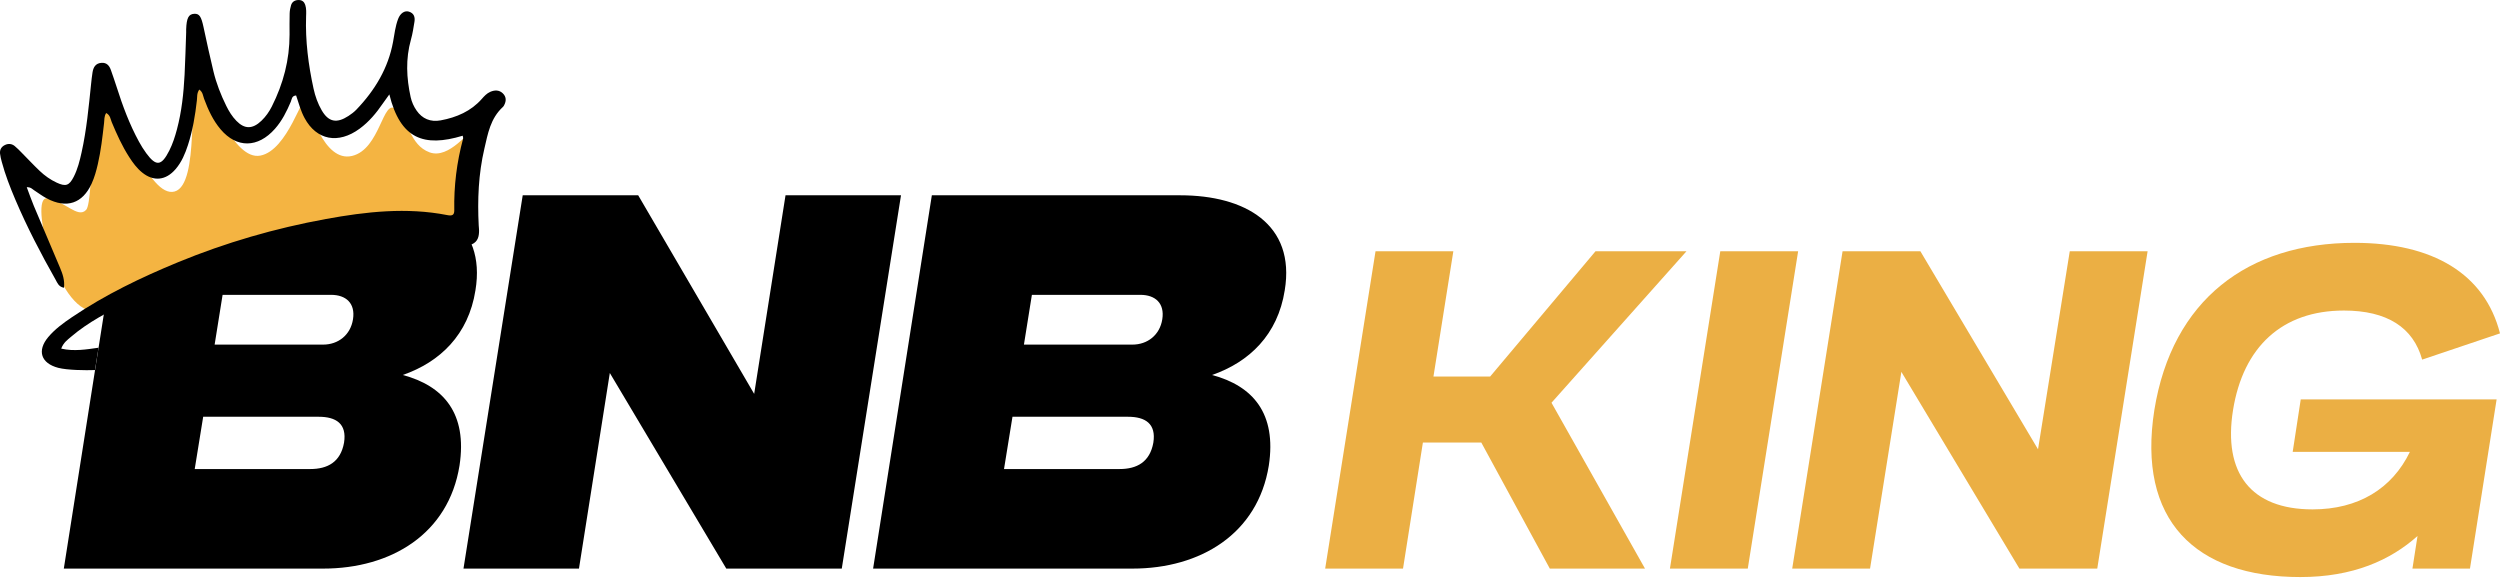
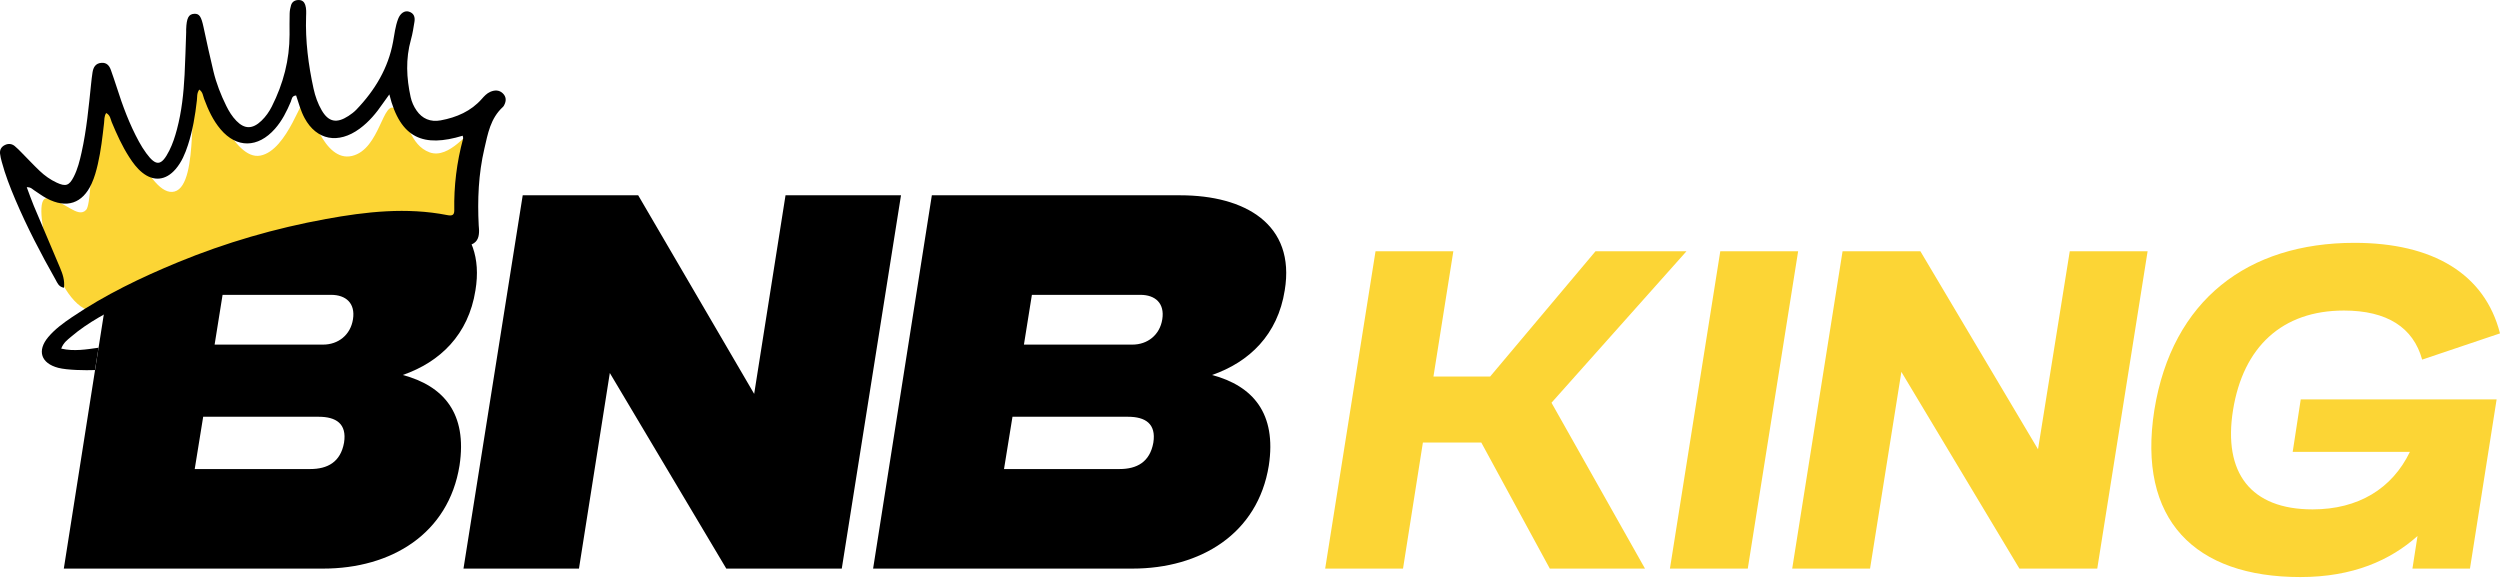
<svg xmlns="http://www.w3.org/2000/svg" id="_图层_2" data-name="图层 2" viewBox="0 0 1309.32 302.22">
  <defs>
    <style>
      .cls-1 {
-         fill: #ebaf44;
-       }
- 
-       .cls-2 {
-         fill: #f4b442;
+         fill: #fcd535;
      }
    </style>
  </defs>
  <g id="crown_doodle_line" data-name="crown doodle line">
+     <path d="M64.18,102.28h130.08c33.89,0,60.48,15.12,54.74,49.79-3.65,23.2-18.51,37.54-38.06,44.32,21.38,5.73,33.89,20.07,29.72,47.44-5.74,35.71-35.71,53.96-71.43,53.96H33.42l30.76-195.51ZM106.41,218.28l-4.43,27.37h60.48c9.12,0,15.9-3.65,17.73-13.82,1.56-9.91-4.17-13.56-13.29-13.56h-60.48ZM116.57,154.41l-4.17,26.07h56.83c7.82,0,14.34-4.95,15.64-13.29,1.3-8.34-3.65-12.77-11.47-12.77h-56.83Z" />
+     <path d="M273.76,102.28h60.48l60.74,104.01,16.42-104.01h60.48l-31.02,195.51h-60.48l-61-102.45-16.16,102.45h-60.48l31.02-195.51Z" />
+     <path d="M488.03,102.28h130.08c33.89,0,60.48,15.12,54.74,49.79-3.65,23.2-18.51,37.54-38.06,44.32,21.38,5.73,33.89,20.07,29.72,47.44-5.74,35.71-35.71,53.96-71.43,53.96h-135.81l30.76-195.51ZM530.26,218.28l-4.43,27.37h60.48c9.12,0,15.9-3.65,17.73-13.82,1.56-9.91-4.17-13.56-13.29-13.56h-60.48ZM540.43,154.41l-4.17,26.07h56.83c7.82,0,14.34-4.95,15.64-13.29,1.3-8.34-3.65-12.77-11.47-12.77h-56.83Z" />
+     <path class="cls-1" d="M720.38,131.61h40.77l-10.41,65.59h29.69l55.17-65.59h47.64l-70.68,79.32,48.97,86.86h-49.85l-35.89-66.03h-30.58l-10.41,66.03h-40.77l26.37-166.18Z" />
+     <path class="cls-1" d="M900.96,131.61h40.77l-26.37,166.18h-40.77l26.37-166.18Z" />
+     <path class="cls-1" d="M965,131.61h40.77l61.6,103.7,16.62-103.7h40.77l-26.37,166.18h-40.77l-61.82-103.03-16.4,103.03h-40.77l26.37-166.18Z" />
+     <path class="cls-1" d="M1204.96,209.16h102.59l-13.96,88.63h-30.13l2.66-17.06c-14.18,12.63-33.68,21.49-61.38,21.49-55.17,0-85.53-29.91-76.44-87.52,9.31-57.61,48.97-87.52,104.8-87.52,40.99,0,68.25,16.17,76.22,47.42l-40.77,13.74c-4.65-16.84-18.39-25.7-40.99-25.7-32.35,0-52.73,19.06-58.05,52.07-5.32,33.01,9.31,52.07,41.66,52.07,23.93,0,41.66-10.86,50.96-30.13h-61.38l4.21-27.47Z" />
    <g>
-       <path d="M64.18,102.28H194.26c33.89,0,60.48,15.12,54.74,49.79-3.65,23.2-18.51,37.54-38.06,44.32,21.38,5.73,33.89,20.07,29.72,47.44-5.74,35.71-35.71,53.96-71.43,53.96H33.42l30.76-195.51Zm42.23,116l-4.43,27.37h60.48c9.12,0,15.9-3.65,17.73-13.82,1.56-9.91-4.17-13.56-13.29-13.56h-60.48Zm10.17-63.87l-4.17,26.07h56.83c7.82,0,14.34-4.95,15.64-13.29,1.3-8.34-3.65-12.77-11.47-12.77h-56.83Z" />
-       <path d="M273.76,102.28h60.48l60.74,104.01,16.42-104.01h60.48l-31.02,195.51h-60.48l-61-102.45-16.16,102.45h-60.48l31.02-195.51Z" />
-       <path d="M488.03,102.28h130.08c33.89,0,60.48,15.12,54.74,49.79-3.65,23.2-18.51,37.54-38.06,44.32,21.38,5.73,33.89,20.07,29.72,47.44-5.74,35.71-35.71,53.96-71.43,53.96h-135.81l30.76-195.51Zm42.23,116l-4.43,27.37h60.48c9.12,0,15.9-3.65,17.73-13.82,1.56-9.91-4.17-13.56-13.29-13.56h-60.48Zm10.17-63.87l-4.17,26.07h56.83c7.82,0,14.34-4.95,15.64-13.29,1.3-8.34-3.65-12.77-11.47-12.77h-56.83Z" />
-       <path class="cls-1" d="M720.38,131.61h40.77l-10.41,65.59h29.69l55.17-65.59h47.64l-70.68,79.32,48.97,86.86h-49.85l-35.89-66.03h-30.58l-10.41,66.03h-40.77l26.37-166.18Z" />
-       <path class="cls-1" d="M900.96,131.61h40.77l-26.37,166.18h-40.77l26.37-166.18Z" />
-       <path class="cls-1" d="M965,131.61h40.77l61.6,103.7,16.62-103.7h40.77l-26.37,166.18h-40.77l-61.82-103.03-16.4,103.03h-40.77l26.37-166.18Z" />
-       <path class="cls-1" d="M1204.96,209.16h102.59l-13.96,88.63h-30.13l2.66-17.06c-14.18,12.63-33.68,21.49-61.38,21.49-55.17,0-85.53-29.91-76.44-87.52,9.31-57.61,48.97-87.52,104.8-87.52,40.99,0,68.25,16.17,76.22,47.42l-40.77,13.74c-4.65-16.84-18.39-25.7-40.99-25.7-32.35,0-52.73,19.06-58.05,52.07-5.32,33.01,9.31,52.07,41.66,52.07,23.93,0,41.66-10.86,50.96-30.13h-61.38l4.21-27.47Z" />
-     </g>
-     <g>
-       <path class="cls-2" d="M49.36,162.94c-19.81,.2-34.02-60.04-24.84-59.02,9.18,1.02,16.27,10.8,20.61,5.97,4.34-4.83,1.74-68.44,9.98-59.56,8.24,8.87,22.88,53.76,36.37,49.96,13.49-3.8,6.35-55.09,12.87-53.34,6.52,1.74,17.6,37.29,32.01,34.54,14.42-2.75,22.33-33.21,23.97-29.15,1.64,4.07,9.08,32.84,24,29.34,14.92-3.5,16.12-30.49,23.01-24.47,6.89,6.01,7.12,18.67,17.62,22.57s21.01-12.56,21.72-9.55-7.11,45.54-7.11,45.54c0,0-33.87-13.03-108.6,12.77-74.73,25.8-81.61,34.41-81.61,34.41Z" />
-       <path d="M49.74,193.81c-4.94,.19-14.48,.07-19.25-1.17-9.03-2.37-11.2-8.96-5.25-16.07,3.5-4.17,7.94-7.41,12.5-10.49,17.31-11.7,36.11-20.75,55.52-28.75,24.98-10.29,50.82-17.77,77.41-22.63,21.12-3.86,42.33-6.21,63.5-2.06,2.42,.48,3.8,.22,3.75-2.54-.24-12.61,1.27-25.09,4.61-37.43,.13-.49-.12-1.05-.2-1.59-20.3,6.16-32.67,1.7-38.42-21.64-1.3,1.81-2.4,3.28-3.43,4.78-3.37,4.92-7.14,9.51-12.11,13.16-11.22,8.25-22.58,6.05-28.85-5.54-2.03-3.75-3.09-7.84-4.44-11.85-2.37,.19-2.24,2.05-2.77,3.27-2.15,5.06-4.57,9.97-8.33,14.22-8.91,10.08-20.01,10.2-28.42,.28-4.03-4.76-6.54-10.29-8.67-16.01-.6-1.62-.65-3.57-2.54-4.82-1.34,1.94-1.03,3.82-1.23,5.58-.89,7.94-2.19,15.81-4.7,23.5-1.46,4.47-3.26,8.84-6.46,12.57-5.11,5.96-11.54,6.61-17.49,1.78-2.82-2.28-4.9-5.14-6.81-8.11-3.73-5.79-6.53-12-9.15-18.3-.68-1.64-.73-3.64-2.91-4.76-1.11,1.75-.91,3.58-1.11,5.33-.82,7.18-1.62,14.36-3.26,21.46-.8,3.46-1.73,6.88-3.23,10.16-4.76,10.45-13.11,13.25-23.49,7.78-2.36-1.24-4.47-2.88-6.72-4.32-.92-.59-1.59-1.6-3.78-1.56,1.3,3.45,2.39,6.64,3.69,9.74,4.56,10.87,9.23,21.7,13.79,32.57,1.34,3.19,2.47,6.46,2.02,10.36-2.82-.5-3.46-2.58-4.37-4.18-7.74-13.68-14.99-27.59-21.12-42.02-2.74-6.45-5.28-12.97-7.09-19.73-.38-1.42-.76-2.85-.91-4.31-.21-2.01,.65-3.65,2.68-4.58,1.79-.82,3.54-.58,4.97,.57,1.32,1.06,2.47,2.3,3.66,3.49,3.17,3.19,6.22,6.49,9.49,9.59,2.59,2.46,5.54,4.57,8.89,6.12,4.69,2.18,6.52,1.58,8.88-3.01,2.09-4.08,3.16-8.44,4.13-12.81,2.64-11.85,3.73-23.84,4.98-35.81,.21-2.02,.43-4.05,.75-6.07,.4-2.56,1.47-4.78,4.63-5.05,2.84-.23,4.21,1.54,5,3.78,1.03,2.95,2.07,5.91,3.02,8.89,3.12,9.84,6.7,19.49,11.68,28.61,1.15,2.1,2.42,4.16,3.85,6.1,5.15,7,7.95,6.67,12.02-1.39,1.8-3.57,3-7.31,4.01-11.11,2.51-9.43,3.51-19.01,4.01-28.62,.38-7.38,.56-14.77,.83-22.15,.02-.55-.03-1.11,0-1.66,.21-5.91,1.26-7.95,4.18-8.13,2.73-.17,3.73,1.42,4.92,7,1.64,7.74,3.35,15.46,5.19,23.16,1.51,6.28,3.86,12.28,6.73,18.09,1.39,2.82,3.04,5.51,5.28,7.81,4.3,4.43,8.48,4.41,13.14-.06,2.26-2.17,4.03-4.7,5.4-7.41,6.06-12.01,9.32-24.55,9.31-37.7,0-3.69-.06-7.38,.05-11.07,.04-1.46,.31-2.96,.75-4.37,.57-1.82,2.09-2.71,4.08-2.67,1.8,.03,2.85,1.05,3.34,2.58,.63,1.96,.51,3.99,.44,6.03-.43,12.81,1.19,25.38,3.91,37.82,.87,3.97,2.22,7.81,4.27,11.34,3.56,6.11,7.82,6.99,14.01,2.95,1.47-.96,2.92-2.04,4.11-3.28,9.87-10.27,16.75-21.92,19.24-35.51,.74-4.02,1.17-8.1,2.64-11.99,1.15-3.03,3.43-4.55,5.67-3.86,2.7,.83,3.29,2.94,2.9,5.33-.5,3.11-.97,6.25-1.83,9.29-2.86,10.15-2.35,20.17-.16,30.16,.56,2.55,1.63,4.9,3.12,7.05,2.94,4.23,7.23,6.12,12.61,5.12,8.36-1.55,15.88-4.81,21.52-11.22,1.28-1.45,2.59-2.9,4.45-3.72,2.38-1.04,4.69-1,6.55,.77,1.83,1.76,1.92,3.9,.76,6.13-.17,.33-.35,.7-.63,.95-6.63,6.05-7.95,14.1-9.76,21.86-3.12,13.34-3.66,26.81-2.97,40.3,.05,.92,.18,1.84,.18,2.76-.01,2.9-.59,5.67-3.76,7.08-3.25,1.45-5.62-.05-7.8-2.15-3.43-3.31-8.14-4.17-12.73-5.07-11.43-2.23-23.08-2.24-34.72-1.03-50.29,5.2-96.87,21.23-140.17,46.56-5.09,2.98-9.99,6.26-14.45,10.07-1.9,1.62-4.04,3.1-5.21,6.25,6.66,1.56,13.41,.4,19.55-.47" />
+       <path class="cls-1" d="M49.36,162.94c-19.81.2-34.02-60.04-24.84-59.02,9.18,1.02,16.27,10.8,20.61,5.97,4.34-4.83,1.74-68.44,9.98-59.56,8.24,8.87,22.88,53.76,36.37,49.96,13.49-3.8,6.35-55.09,12.87-53.34,6.52,1.74,17.6,37.29,32.01,34.54,14.42-2.75,22.33-33.21,23.97-29.15,1.64,4.07,9.08,32.84,24,29.34,14.92-3.5,16.12-30.49,23.01-24.47,6.89,6.01,7.12,18.67,17.62,22.57s21.01-12.56,21.72-9.55c.71,3.01-7.11,45.54-7.11,45.54,0,0-33.87-13.03-108.6,12.77-74.73,25.8-81.61,34.41-81.61,34.41Z" />
+       <path d="M49.74,193.81c-4.94.19-14.48.07-19.25-1.17-9.03-2.37-11.2-8.96-5.25-16.07,3.5-4.17,7.94-7.41,12.5-10.49,17.31-11.7,36.11-20.75,55.52-28.75,24.98-10.29,50.82-17.77,77.41-22.63,21.12-3.86,42.33-6.21,63.5-2.06,2.42.48,3.8.22,3.75-2.54-.24-12.61,1.27-25.09,4.61-37.43.13-.49-.12-1.05-.2-1.59-20.3,6.16-32.67,1.7-38.42-21.64-1.3,1.81-2.4,3.28-3.43,4.78-3.37,4.92-7.14,9.51-12.11,13.16-11.22,8.25-22.58,6.05-28.85-5.54-2.03-3.75-3.09-7.84-4.44-11.85-2.37.19-2.24,2.05-2.77,3.27-2.15,5.06-4.57,9.97-8.33,14.22-8.91,10.08-20.01,10.2-28.42.28-4.03-4.76-6.54-10.29-8.67-16.01-.6-1.62-.65-3.57-2.54-4.82-1.34,1.94-1.03,3.82-1.23,5.58-.89,7.94-2.19,15.81-4.7,23.5-1.46,4.47-3.26,8.84-6.46,12.57-5.11,5.96-11.54,6.61-17.49,1.78-2.82-2.28-4.9-5.14-6.81-8.11-3.73-5.79-6.53-12-9.15-18.3-.68-1.64-.73-3.64-2.91-4.76-1.11,1.75-.91,3.58-1.11,5.33-.82,7.18-1.62,14.36-3.26,21.46-.8,3.46-1.73,6.88-3.23,10.16-4.76,10.45-13.11,13.25-23.49,7.78-2.36-1.24-4.47-2.88-6.72-4.32-.92-.59-1.59-1.6-3.78-1.56,1.3,3.45,2.39,6.64,3.69,9.74,4.56,10.87,9.23,21.7,13.79,32.57,1.34,3.19,2.47,6.46,2.02,10.36-2.82-.5-3.46-2.58-4.37-4.18-7.74-13.68-14.99-27.59-21.12-42.02-2.74-6.45-5.28-12.97-7.09-19.73-.38-1.42-.76-2.85-.91-4.31-.21-2.01.65-3.65,2.68-4.58,1.79-.82,3.54-.58,4.97.57,1.32,1.06,2.47,2.3,3.66,3.49,3.17,3.19,6.22,6.49,9.49,9.59,2.59,2.46,5.54,4.57,8.89,6.12,4.69,2.18,6.52,1.58,8.88-3.01,2.09-4.08,3.16-8.44,4.13-12.81,2.64-11.85,3.73-23.84,4.98-35.81.21-2.02.43-4.05.75-6.07.4-2.56,1.47-4.78,4.63-5.05,2.84-.23,4.21,1.54,5,3.78,1.03,2.95,2.07,5.91,3.02,8.89,3.12,9.84,6.7,19.49,11.68,28.61,1.15,2.1,2.42,4.16,3.85,6.1,5.15,7,7.95,6.67,12.02-1.39,1.8-3.57,3-7.31,4.01-11.11,2.51-9.43,3.51-19.01,4.01-28.62.38-7.38.56-14.77.83-22.15.02-.55-.03-1.11,0-1.66.21-5.91,1.26-7.95,4.18-8.13,2.73-.17,3.73,1.42,4.92,7,1.64,7.74,3.35,15.46,5.19,23.16,1.51,6.28,3.86,12.28,6.73,18.09,1.39,2.82,3.04,5.51,5.28,7.81,4.3,4.43,8.48,4.41,13.14-.06,2.26-2.17,4.03-4.7,5.4-7.41,6.06-12.01,9.32-24.55,9.31-37.7,0-3.69-.06-7.38.05-11.07.04-1.46.31-2.96.75-4.37.57-1.82,2.09-2.71,4.08-2.67,1.8.03,2.85,1.05,3.34,2.58.63,1.96.51,3.99.44,6.03-.43,12.81,1.19,25.38,3.91,37.82.87,3.97,2.22,7.81,4.27,11.34,3.56,6.11,7.82,6.99,14.01,2.95,1.47-.96,2.92-2.04,4.11-3.28,9.87-10.27,16.75-21.92,19.24-35.51.74-4.02,1.17-8.1,2.64-11.99,1.15-3.03,3.43-4.55,5.67-3.86,2.7.83,3.29,2.94,2.9,5.33-.5,3.11-.97,6.25-1.83,9.29-2.86,10.15-2.35,20.17-.16,30.16.56,2.55,1.63,4.9,3.12,7.05,2.94,4.23,7.23,6.12,12.61,5.12,8.36-1.55,15.88-4.81,21.52-11.22,1.28-1.45,2.59-2.9,4.45-3.72,2.38-1.04,4.69-1,6.55.77,1.83,1.76,1.92,3.9.76,6.13-.17.33-.35.7-.63.95-6.63,6.05-7.95,14.1-9.76,21.86-3.12,13.34-3.66,26.81-2.97,40.3.05.92.18,1.84.18,2.76-.01,2.9-.59,5.67-3.76,7.08-3.25,1.45-5.62-.05-7.8-2.15-3.43-3.31-8.14-4.17-12.73-5.07-11.43-2.23-23.08-2.24-34.72-1.03-50.29,5.2-96.87,21.23-140.17,46.56-5.09,2.98-9.99,6.26-14.45,10.07-1.9,1.62-4.04,3.1-5.21,6.25,6.66,1.56,13.41.4,19.55-.47" />
    </g>
  </g>
</svg>
